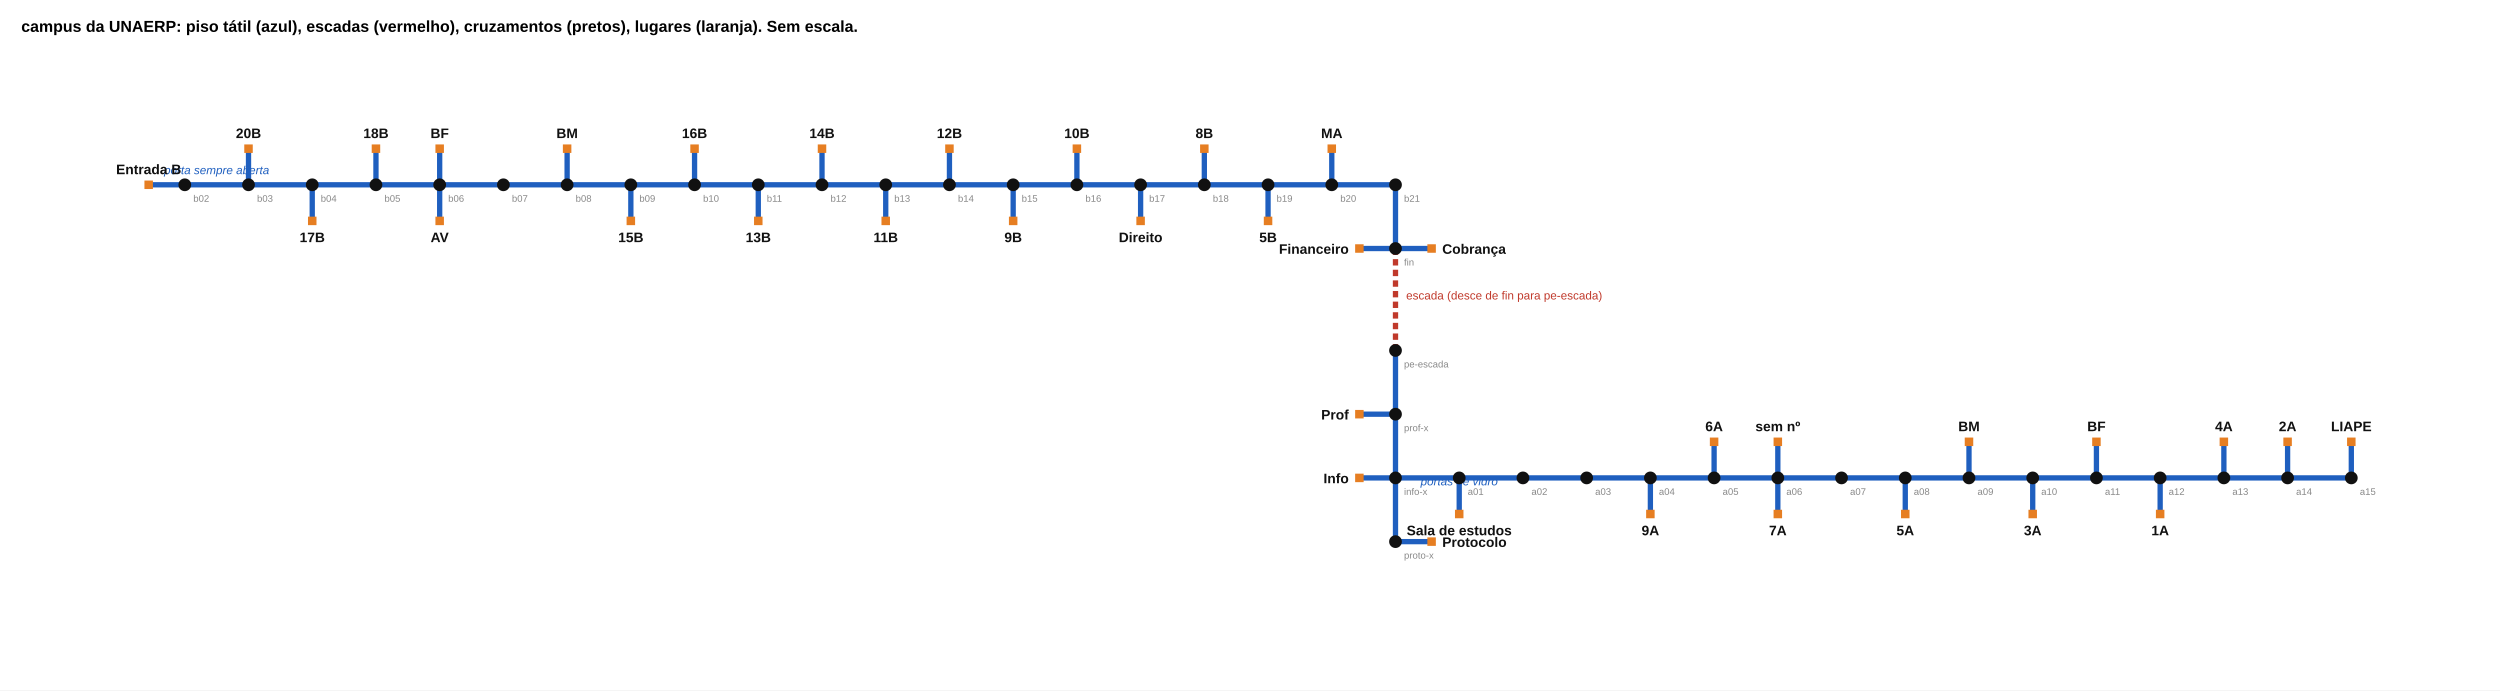
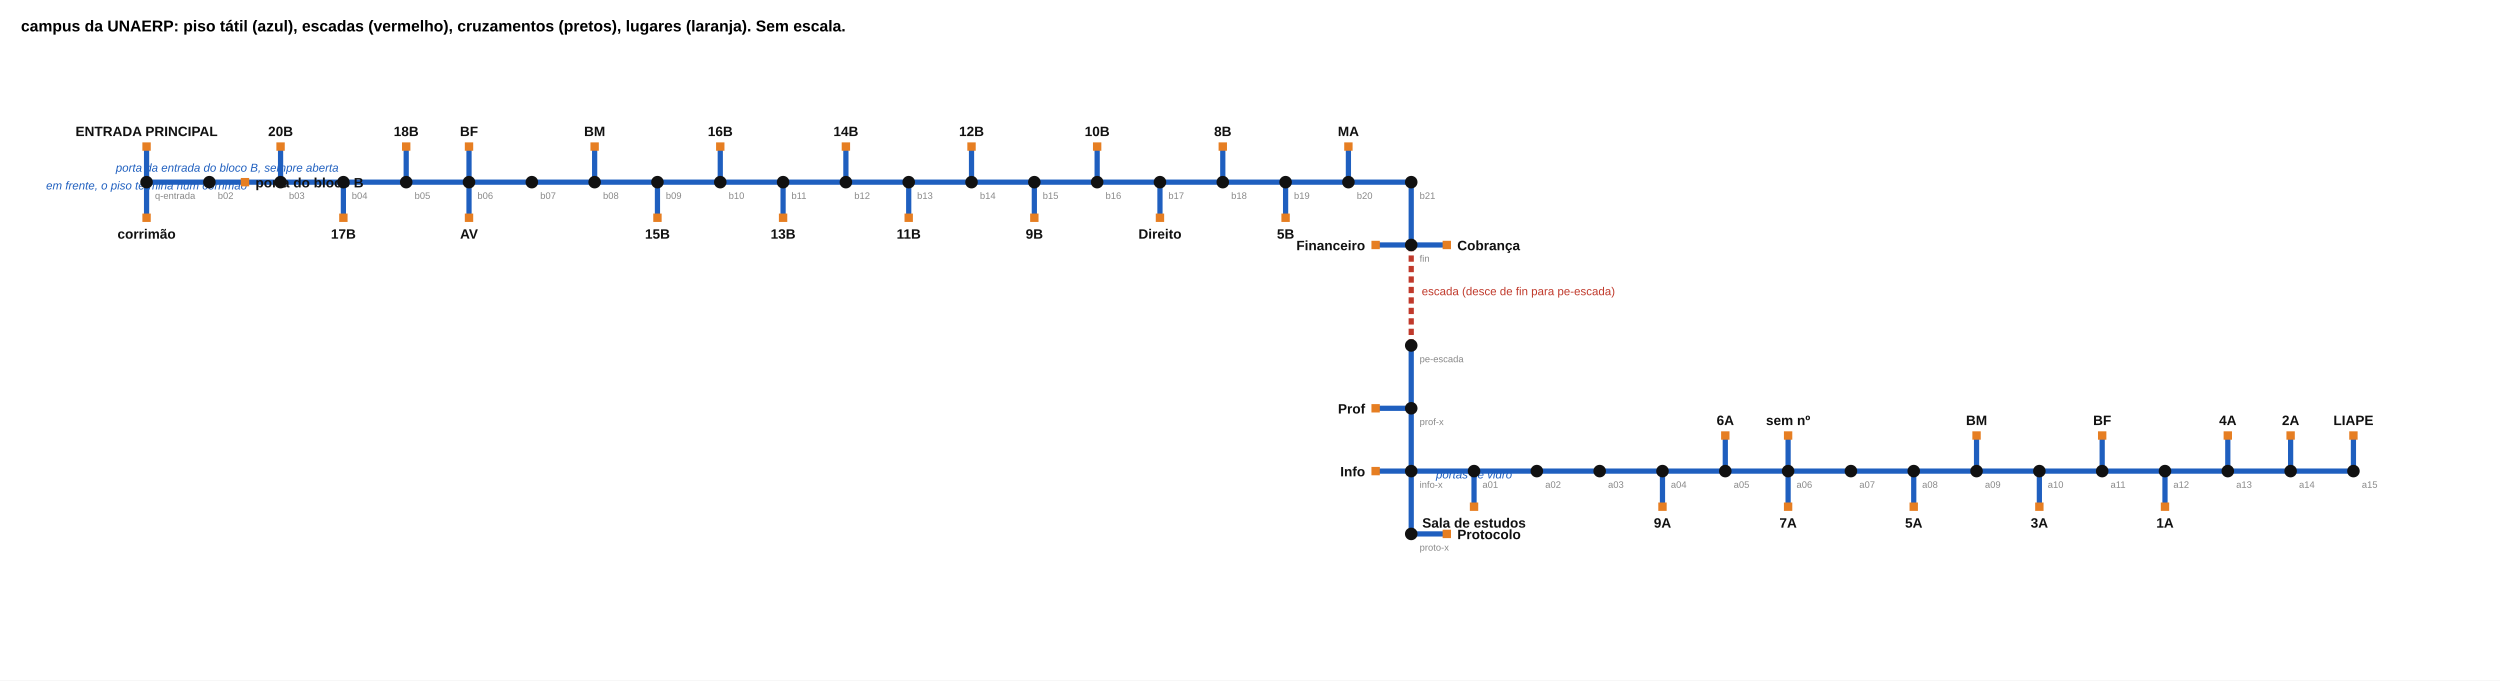
- <svg xmlns="http://www.w3.org/2000/svg" viewBox="-140 -174 2354 650" width="100%" preserveAspectRatio="xMidYMin meet">
+ <svg xmlns="http://www.w3.org/2000/svg" viewBox="-140 -140 2388 650" width="100%" preserveAspectRatio="xMidYMin meet">
  <style>text{font-family:Segoe UI,Arial,sans-serif}.place{font-size:13px;font-weight:600;fill:#111}.id{font-size:9px;fill:#888}
.esc{font-size:11px;fill:#c0392b}.ref{font-size:11px;fill:#1f5fbf;font-style:italic}.t{font-size:15px;font-weight:700}</style>
-   <rect x="-140" y="-174" width="2354" height="650" fill="#fff" />
-   <text x="-120" y="-144" class="t">campus da UNAERP: piso tátil (azul), escadas (vermelho), cruzamentos (pretos), lugares (laranja). Sem escala.</text>
-   <line x1="0" y1="0" x2="34" y2="-2.0818995585505003e-15" stroke="#1f5fbf" stroke-width="5" />
-   <line x1="34" y1="-2.0818995585505003e-15" x2="94" y2="-5.75583995599256e-15" stroke="#1f5fbf" stroke-width="5" />
-   <text x="64" y="-10" class="ref" text-anchor="middle">porta sempre aberta</text>
-   <line x1="94" y1="-5.75583995599256e-15" x2="154" y2="-9.429780353434619e-15" stroke="#1f5fbf" stroke-width="5" />
-   <line x1="154" y1="-9.429780353434619e-15" x2="214" y2="-1.310372075087668e-14" stroke="#1f5fbf" stroke-width="5" />
-   <line x1="214" y1="-1.310372075087668e-14" x2="274" y2="-1.677766114831874e-14" stroke="#1f5fbf" stroke-width="5" />
-   <line x1="274" y1="-1.677766114831874e-14" x2="334" y2="-2.04516015457608e-14" stroke="#1f5fbf" stroke-width="5" />
-   <line x1="334" y1="-2.04516015457608e-14" x2="394" y2="-2.4125541943202862e-14" stroke="#1f5fbf" stroke-width="5" />
-   <line x1="394" y1="-2.4125541943202862e-14" x2="454" y2="-2.7799482340644923e-14" stroke="#1f5fbf" stroke-width="5" />
-   <line x1="454" y1="-2.7799482340644923e-14" x2="514" y2="-3.1473422738086984e-14" stroke="#1f5fbf" stroke-width="5" />
-   <line x1="514" y1="-3.1473422738086984e-14" x2="574" y2="-3.5147363135529044e-14" stroke="#1f5fbf" stroke-width="5" />
-   <line x1="574" y1="-3.5147363135529044e-14" x2="634" y2="-3.8821303532971105e-14" stroke="#1f5fbf" stroke-width="5" />
-   <line x1="634" y1="-3.8821303532971105e-14" x2="694" y2="-4.2495243930413166e-14" stroke="#1f5fbf" stroke-width="5" />
-   <line x1="694" y1="-4.2495243930413166e-14" x2="754" y2="-4.6169184327855227e-14" stroke="#1f5fbf" stroke-width="5" />
-   <line x1="754" y1="-4.6169184327855227e-14" x2="814" y2="-4.984312472529729e-14" stroke="#1f5fbf" stroke-width="5" />
-   <line x1="814" y1="-4.984312472529729e-14" x2="874" y2="-5.351706512273935e-14" stroke="#1f5fbf" stroke-width="5" />
-   <line x1="874" y1="-5.351706512273935e-14" x2="934" y2="-5.71910055201814e-14" stroke="#1f5fbf" stroke-width="5" />
-   <line x1="934" y1="-5.71910055201814e-14" x2="994" y2="-6.086494591762346e-14" stroke="#1f5fbf" stroke-width="5" />
-   <line x1="994" y1="-6.086494591762346e-14" x2="1054" y2="-6.453888631506551e-14" stroke="#1f5fbf" stroke-width="5" />
-   <line x1="1054" y1="-6.453888631506551e-14" x2="1114" y2="-6.821282671250757e-14" stroke="#1f5fbf" stroke-width="5" />
-   <line x1="1114" y1="-6.821282671250757e-14" x2="1174" y2="-7.188676710994962e-14" stroke="#1f5fbf" stroke-width="5" />
-   <line x1="94" y1="-5.75583995599256e-15" x2="94" y2="-34" stroke="#1f5fbf" stroke-width="5" />
-   <line x1="154" y1="-9.429780353434619e-15" x2="154" y2="34" stroke="#1f5fbf" stroke-width="5" />
-   <line x1="214" y1="-1.310372075087668e-14" x2="214" y2="-34" stroke="#1f5fbf" stroke-width="5" />
-   <line x1="274" y1="-1.677766114831874e-14" x2="274" y2="-34" stroke="#1f5fbf" stroke-width="5" />
-   <line x1="274" y1="-1.677766114831874e-14" x2="274" y2="34" stroke="#1f5fbf" stroke-width="5" />
-   <line x1="394" y1="-2.4125541943202862e-14" x2="394" y2="-34" stroke="#1f5fbf" stroke-width="5" />
-   <line x1="454" y1="-2.7799482340644923e-14" x2="454" y2="34" stroke="#1f5fbf" stroke-width="5" />
-   <line x1="514" y1="-3.1473422738086984e-14" x2="514" y2="-34" stroke="#1f5fbf" stroke-width="5" />
-   <line x1="574" y1="-3.5147363135529044e-14" x2="574" y2="34" stroke="#1f5fbf" stroke-width="5" />
-   <line x1="634" y1="-3.8821303532971105e-14" x2="634" y2="-34" stroke="#1f5fbf" stroke-width="5" />
-   <line x1="694" y1="-4.2495243930413166e-14" x2="694" y2="34" stroke="#1f5fbf" stroke-width="5" />
-   <line x1="754" y1="-4.6169184327855227e-14" x2="754" y2="-34" stroke="#1f5fbf" stroke-width="5" />
-   <line x1="814" y1="-4.984312472529729e-14" x2="814" y2="34" stroke="#1f5fbf" stroke-width="5" />
-   <line x1="874" y1="-5.351706512273935e-14" x2="874" y2="-34" stroke="#1f5fbf" stroke-width="5" />
-   <line x1="934" y1="-5.71910055201814e-14" x2="934" y2="34" stroke="#1f5fbf" stroke-width="5" />
-   <line x1="994" y1="-6.086494591762346e-14" x2="994" y2="-34" stroke="#1f5fbf" stroke-width="5" />
-   <line x1="1054" y1="-6.453888631506551e-14" x2="1054" y2="34" stroke="#1f5fbf" stroke-width="5" />
-   <line x1="1114" y1="-6.821282671250757e-14" x2="1114" y2="-34" stroke="#1f5fbf" stroke-width="5" />
-   <line x1="1174" y1="-7.188676710994962e-14" x2="1174" y2="60" stroke="#1f5fbf" stroke-width="5" />
-   <line x1="1174" y1="60" x2="1140" y2="60" stroke="#1f5fbf" stroke-width="5" />
-   <line x1="1174" y1="60" x2="1208" y2="60" stroke="#1f5fbf" stroke-width="5" />
-   <line x1="1174" y1="60" x2="1174" y2="156" stroke="#c0392b" stroke-width="5" stroke-dasharray="6 4" />
-   <text x="1184" y="108" class="esc">escada (desce de fin para pe-escada)</text>
-   <line x1="1174" y1="156" x2="1174" y2="216" stroke="#1f5fbf" stroke-width="5" />
-   <line x1="1174" y1="216" x2="1140" y2="216" stroke="#1f5fbf" stroke-width="5" />
-   <line x1="1174" y1="216" x2="1174" y2="276" stroke="#1f5fbf" stroke-width="5" />
-   <line x1="1174" y1="276" x2="1140" y2="276" stroke="#1f5fbf" stroke-width="5" />
-   <line x1="1174" y1="276" x2="1174" y2="336" stroke="#1f5fbf" stroke-width="5" />
-   <line x1="1174" y1="336" x2="1208" y2="336" stroke="#1f5fbf" stroke-width="5" />
-   <line x1="1174" y1="276" x2="1234" y2="276" stroke="#1f5fbf" stroke-width="5" />
-   <line x1="1234" y1="276" x2="1294" y2="276" stroke="#1f5fbf" stroke-width="5" />
-   <line x1="1294" y1="276" x2="1354" y2="276" stroke="#1f5fbf" stroke-width="5" />
-   <line x1="1354" y1="276" x2="1414" y2="276" stroke="#1f5fbf" stroke-width="5" />
-   <line x1="1414" y1="276" x2="1474" y2="276" stroke="#1f5fbf" stroke-width="5" />
-   <line x1="1474" y1="276" x2="1534" y2="276" stroke="#1f5fbf" stroke-width="5" />
-   <line x1="1534" y1="276" x2="1594" y2="276" stroke="#1f5fbf" stroke-width="5" />
-   <line x1="1594" y1="276" x2="1654" y2="276" stroke="#1f5fbf" stroke-width="5" />
-   <line x1="1654" y1="276" x2="1714" y2="276" stroke="#1f5fbf" stroke-width="5" />
-   <line x1="1714" y1="276" x2="1774" y2="276" stroke="#1f5fbf" stroke-width="5" />
-   <line x1="1774" y1="276" x2="1834" y2="276" stroke="#1f5fbf" stroke-width="5" />
-   <line x1="1834" y1="276" x2="1894" y2="276" stroke="#1f5fbf" stroke-width="5" />
-   <line x1="1894" y1="276" x2="1954" y2="276" stroke="#1f5fbf" stroke-width="5" />
-   <line x1="1954" y1="276" x2="2014" y2="276" stroke="#1f5fbf" stroke-width="5" />
-   <line x1="2014" y1="276" x2="2074" y2="276" stroke="#1f5fbf" stroke-width="5" />
-   <line x1="1234" y1="276" x2="1234" y2="310" stroke="#1f5fbf" stroke-width="5" />
-   <text x="1234" y="283" class="ref" text-anchor="middle">portas de vidro</text>
-   <line x1="1414" y1="276" x2="1414" y2="310" stroke="#1f5fbf" stroke-width="5" />
-   <line x1="1474" y1="276" x2="1474" y2="242" stroke="#1f5fbf" stroke-width="5" />
-   <line x1="1534" y1="276" x2="1534" y2="242" stroke="#1f5fbf" stroke-width="5" />
-   <line x1="1534" y1="276" x2="1534" y2="310" stroke="#1f5fbf" stroke-width="5" />
-   <line x1="1654" y1="276" x2="1654" y2="310" stroke="#1f5fbf" stroke-width="5" />
-   <line x1="1714" y1="276" x2="1714" y2="242" stroke="#1f5fbf" stroke-width="5" />
-   <line x1="1774" y1="276" x2="1774" y2="310" stroke="#1f5fbf" stroke-width="5" />
-   <line x1="1834" y1="276" x2="1834" y2="242" stroke="#1f5fbf" stroke-width="5" />
-   <line x1="1894" y1="276" x2="1894" y2="310" stroke="#1f5fbf" stroke-width="5" />
-   <line x1="1954" y1="276" x2="1954" y2="242" stroke="#1f5fbf" stroke-width="5" />
-   <line x1="2014" y1="276" x2="2014" y2="242" stroke="#1f5fbf" stroke-width="5" />
-   <line x1="2074" y1="276" x2="2074" y2="242" stroke="#1f5fbf" stroke-width="5" />
+   <rect x="-140" y="-140" width="2388" height="650" fill="#fff" />
+   <text x="-120" y="-110" class="t">campus da UNAERP: piso tátil (azul), escadas (vermelho), cruzamentos (pretos), lugares (laranja). Sem escala.</text>
+   <line x1="0" y1="0" x2="4.1637991171010006e-15" y2="34" stroke="#1f5fbf" stroke-width="5" />
+   <line x1="4.1637991171010006e-15" y1="34" x2="8.327598234202001e-15" y2="68" stroke="#1f5fbf" stroke-width="5" />
+   <text x="6.2456986756515004e-15" y="41" class="ref" text-anchor="middle">em frente, o piso termina num corrimão</text>
+   <line x1="4.1637991171010006e-15" y1="34" x2="60" y2="34" stroke="#1f5fbf" stroke-width="5" />
+   <line x1="60" y1="34" x2="94" y2="34" stroke="#1f5fbf" stroke-width="5" />
+   <text x="77" y="24" class="ref" text-anchor="middle">porta da entrada do bloco B, sempre aberta</text>
+   <line x1="94" y1="34" x2="128" y2="34" stroke="#1f5fbf" stroke-width="5" />
+   <line x1="128" y1="34" x2="188" y2="34" stroke="#1f5fbf" stroke-width="5" />
+   <line x1="188" y1="34" x2="248" y2="34" stroke="#1f5fbf" stroke-width="5" />
+   <line x1="248" y1="34" x2="308" y2="34" stroke="#1f5fbf" stroke-width="5" />
+   <line x1="308" y1="34" x2="368" y2="34" stroke="#1f5fbf" stroke-width="5" />
+   <line x1="368" y1="34" x2="428" y2="34" stroke="#1f5fbf" stroke-width="5" />
+   <line x1="428" y1="34" x2="488" y2="34" stroke="#1f5fbf" stroke-width="5" />
+   <line x1="488" y1="34" x2="548" y2="34" stroke="#1f5fbf" stroke-width="5" />
+   <line x1="548" y1="34" x2="608" y2="34" stroke="#1f5fbf" stroke-width="5" />
+   <line x1="608" y1="34" x2="668" y2="34" stroke="#1f5fbf" stroke-width="5" />
+   <line x1="668" y1="34" x2="728" y2="34" stroke="#1f5fbf" stroke-width="5" />
+   <line x1="728" y1="34" x2="788" y2="34" stroke="#1f5fbf" stroke-width="5" />
+   <line x1="788" y1="34" x2="848" y2="34" stroke="#1f5fbf" stroke-width="5" />
+   <line x1="848" y1="34" x2="908" y2="34" stroke="#1f5fbf" stroke-width="5" />
+   <line x1="908" y1="34" x2="968" y2="34" stroke="#1f5fbf" stroke-width="5" />
+   <line x1="968" y1="34" x2="1028" y2="34" stroke="#1f5fbf" stroke-width="5" />
+   <line x1="1028" y1="34" x2="1088" y2="34" stroke="#1f5fbf" stroke-width="5" />
+   <line x1="1088" y1="34" x2="1148" y2="34" stroke="#1f5fbf" stroke-width="5" />
+   <line x1="1148" y1="34" x2="1208" y2="34" stroke="#1f5fbf" stroke-width="5" />
+   <line x1="128" y1="34" x2="128" y2="-7.105427357601002e-15" stroke="#1f5fbf" stroke-width="5" />
+   <line x1="188" y1="34" x2="188" y2="68" stroke="#1f5fbf" stroke-width="5" />
+   <line x1="248" y1="34" x2="248" y2="-2.1316282072803006e-14" stroke="#1f5fbf" stroke-width="5" />
+   <line x1="308" y1="34" x2="308" y2="-2.842170943040401e-14" stroke="#1f5fbf" stroke-width="5" />
+   <line x1="308" y1="34" x2="308" y2="68" stroke="#1f5fbf" stroke-width="5" />
+   <line x1="428" y1="34" x2="428" y2="-4.263256414560601e-14" stroke="#1f5fbf" stroke-width="5" />
+   <line x1="488" y1="34" x2="488" y2="68" stroke="#1f5fbf" stroke-width="5" />
+   <line x1="548" y1="34" x2="548" y2="-5.684341886080802e-14" stroke="#1f5fbf" stroke-width="5" />
+   <line x1="608" y1="34" x2="608" y2="68" stroke="#1f5fbf" stroke-width="5" />
+   <line x1="668" y1="34" x2="668" y2="-7.105427357601002e-14" stroke="#1f5fbf" stroke-width="5" />
+   <line x1="728" y1="34" x2="728" y2="68" stroke="#1f5fbf" stroke-width="5" />
+   <line x1="788" y1="34" x2="788" y2="-8.526512829121202e-14" stroke="#1f5fbf" stroke-width="5" />
+   <line x1="848" y1="34" x2="848" y2="68" stroke="#1f5fbf" stroke-width="5" />
+   <line x1="908" y1="34" x2="908" y2="-9.947598300641403e-14" stroke="#1f5fbf" stroke-width="5" />
+   <line x1="968" y1="34" x2="968" y2="68" stroke="#1f5fbf" stroke-width="5" />
+   <line x1="1028" y1="34" x2="1028" y2="-1.1368683772161603e-13" stroke="#1f5fbf" stroke-width="5" />
+   <line x1="1088" y1="34" x2="1088" y2="68" stroke="#1f5fbf" stroke-width="5" />
+   <line x1="1148" y1="34" x2="1148" y2="-1.2789769243681803e-13" stroke="#1f5fbf" stroke-width="5" />
+   <line x1="1208" y1="34" x2="1208" y2="94" stroke="#1f5fbf" stroke-width="5" />
+   <line x1="1208" y1="94" x2="1174" y2="94" stroke="#1f5fbf" stroke-width="5" />
+   <line x1="1208" y1="94" x2="1242" y2="94" stroke="#1f5fbf" stroke-width="5" />
+   <line x1="1208" y1="94" x2="1208" y2="190" stroke="#c0392b" stroke-width="5" stroke-dasharray="6 4" />
+   <text x="1218" y="142" class="esc">escada (desce de fin para pe-escada)</text>
+   <line x1="1208" y1="190" x2="1208" y2="250" stroke="#1f5fbf" stroke-width="5" />
+   <line x1="1208" y1="250" x2="1174" y2="250" stroke="#1f5fbf" stroke-width="5" />
+   <line x1="1208" y1="250" x2="1208" y2="310" stroke="#1f5fbf" stroke-width="5" />
+   <line x1="1208" y1="310" x2="1174" y2="310" stroke="#1f5fbf" stroke-width="5" />
+   <line x1="1208" y1="310" x2="1208" y2="370" stroke="#1f5fbf" stroke-width="5" />
+   <line x1="1208" y1="370" x2="1242" y2="370" stroke="#1f5fbf" stroke-width="5" />
+   <line x1="1208" y1="310" x2="1268" y2="310" stroke="#1f5fbf" stroke-width="5" />
+   <line x1="1268" y1="310" x2="1328" y2="310" stroke="#1f5fbf" stroke-width="5" />
+   <line x1="1328" y1="310" x2="1388" y2="310" stroke="#1f5fbf" stroke-width="5" />
+   <line x1="1388" y1="310" x2="1448" y2="310" stroke="#1f5fbf" stroke-width="5" />
+   <line x1="1448" y1="310" x2="1508" y2="310" stroke="#1f5fbf" stroke-width="5" />
+   <line x1="1508" y1="310" x2="1568" y2="310" stroke="#1f5fbf" stroke-width="5" />
+   <line x1="1568" y1="310" x2="1628" y2="310" stroke="#1f5fbf" stroke-width="5" />
+   <line x1="1628" y1="310" x2="1688" y2="310" stroke="#1f5fbf" stroke-width="5" />
+   <line x1="1688" y1="310" x2="1748" y2="310" stroke="#1f5fbf" stroke-width="5" />
+   <line x1="1748" y1="310" x2="1808" y2="310" stroke="#1f5fbf" stroke-width="5" />
+   <line x1="1808" y1="310" x2="1868" y2="310" stroke="#1f5fbf" stroke-width="5" />
+   <line x1="1868" y1="310" x2="1928" y2="310" stroke="#1f5fbf" stroke-width="5" />
+   <line x1="1928" y1="310" x2="1988" y2="310" stroke="#1f5fbf" stroke-width="5" />
+   <line x1="1988" y1="310" x2="2048" y2="310" stroke="#1f5fbf" stroke-width="5" />
+   <line x1="2048" y1="310" x2="2108" y2="310" stroke="#1f5fbf" stroke-width="5" />
+   <line x1="1268" y1="310" x2="1268" y2="344" stroke="#1f5fbf" stroke-width="5" />
+   <text x="1268" y="317" class="ref" text-anchor="middle">portas de vidro</text>
+   <line x1="1448" y1="310" x2="1448" y2="344" stroke="#1f5fbf" stroke-width="5" />
+   <line x1="1508" y1="310" x2="1508" y2="276" stroke="#1f5fbf" stroke-width="5" />
+   <line x1="1568" y1="310" x2="1568" y2="276" stroke="#1f5fbf" stroke-width="5" />
+   <line x1="1568" y1="310" x2="1568" y2="344" stroke="#1f5fbf" stroke-width="5" />
+   <line x1="1688" y1="310" x2="1688" y2="344" stroke="#1f5fbf" stroke-width="5" />
+   <line x1="1748" y1="310" x2="1748" y2="276" stroke="#1f5fbf" stroke-width="5" />
+   <line x1="1808" y1="310" x2="1808" y2="344" stroke="#1f5fbf" stroke-width="5" />
+   <line x1="1868" y1="310" x2="1868" y2="276" stroke="#1f5fbf" stroke-width="5" />
+   <line x1="1928" y1="310" x2="1928" y2="344" stroke="#1f5fbf" stroke-width="5" />
+   <line x1="1988" y1="310" x2="1988" y2="276" stroke="#1f5fbf" stroke-width="5" />
+   <line x1="2048" y1="310" x2="2048" y2="276" stroke="#1f5fbf" stroke-width="5" />
+   <line x1="2108" y1="310" x2="2108" y2="276" stroke="#1f5fbf" stroke-width="5" />
  <g>
    <rect x="-4" y="-4" width="8" height="8" fill="#e67e22" />
-     <text x="0" y="-10" class="place" text-anchor="middle">Entrada B</text>
-   </g>
-   <circle cx="34" cy="-2.0818995585505003e-15" r="6" fill="#111" />
-   <text x="42" y="16" class="id">b02</text>
-   <circle cx="94" cy="-5.75583995599256e-15" r="6" fill="#111" />
-   <text x="102" y="16" class="id">b03</text>
-   <circle cx="154" cy="-9.429780353434619e-15" r="6" fill="#111" />
-   <text x="162" y="16" class="id">b04</text>
-   <g>
-     <rect x="90" y="-38" width="8" height="8" fill="#e67e22" />
-     <text x="94" y="-44" class="place" text-anchor="middle">20B</text>
-   </g>
-   <circle cx="214" cy="-1.310372075087668e-14" r="6" fill="#111" />
-   <text x="222" y="16" class="id">b05</text>
-   <g>
-     <rect x="150" y="30" width="8" height="8" fill="#e67e22" />
-     <text x="154" y="54" class="place" text-anchor="middle">17B</text>
-   </g>
-   <circle cx="274" cy="-1.677766114831874e-14" r="6" fill="#111" />
-   <text x="282" y="16" class="id">b06</text>
-   <g>
-     <rect x="210" y="-38" width="8" height="8" fill="#e67e22" />
-     <text x="214" y="-44" class="place" text-anchor="middle">18B</text>
-   </g>
-   <circle cx="334" cy="-2.04516015457608e-14" r="6" fill="#111" />
-   <text x="342" y="16" class="id">b07</text>
-   <g>
-     <rect x="270" y="-38" width="8" height="8" fill="#e67e22" />
-     <text x="274" y="-44" class="place" text-anchor="middle">BF</text>
-   </g>
-   <g>
-     <rect x="270" y="30" width="8" height="8" fill="#e67e22" />
-     <text x="274" y="54" class="place" text-anchor="middle">AV</text>
-   </g>
-   <circle cx="394" cy="-2.4125541943202862e-14" r="6" fill="#111" />
-   <text x="402" y="16" class="id">b08</text>
-   <circle cx="454" cy="-2.7799482340644923e-14" r="6" fill="#111" />
-   <text x="462" y="16" class="id">b09</text>
-   <g>
-     <rect x="390" y="-38" width="8" height="8" fill="#e67e22" />
-     <text x="394" y="-44" class="place" text-anchor="middle">BM</text>
-   </g>
-   <circle cx="514" cy="-3.1473422738086984e-14" r="6" fill="#111" />
-   <text x="522" y="16" class="id">b10</text>
-   <g>
-     <rect x="450" y="30" width="8" height="8" fill="#e67e22" />
-     <text x="454" y="54" class="place" text-anchor="middle">15B</text>
-   </g>
-   <circle cx="574" cy="-3.5147363135529044e-14" r="6" fill="#111" />
-   <text x="582" y="16" class="id">b11</text>
-   <g>
-     <rect x="510" y="-38" width="8" height="8" fill="#e67e22" />
-     <text x="514" y="-44" class="place" text-anchor="middle">16B</text>
-   </g>
-   <circle cx="634" cy="-3.8821303532971105e-14" r="6" fill="#111" />
-   <text x="642" y="16" class="id">b12</text>
-   <g>
-     <rect x="570" y="30" width="8" height="8" fill="#e67e22" />
-     <text x="574" y="54" class="place" text-anchor="middle">13B</text>
-   </g>
-   <circle cx="694" cy="-4.2495243930413166e-14" r="6" fill="#111" />
-   <text x="702" y="16" class="id">b13</text>
-   <g>
-     <rect x="630" y="-38" width="8" height="8" fill="#e67e22" />
-     <text x="634" y="-44" class="place" text-anchor="middle">14B</text>
-   </g>
-   <circle cx="754" cy="-4.6169184327855227e-14" r="6" fill="#111" />
-   <text x="762" y="16" class="id">b14</text>
-   <g>
-     <rect x="690" y="30" width="8" height="8" fill="#e67e22" />
-     <text x="694" y="54" class="place" text-anchor="middle">11B</text>
-   </g>
-   <circle cx="814" cy="-4.984312472529729e-14" r="6" fill="#111" />
-   <text x="822" y="16" class="id">b15</text>
-   <g>
-     <rect x="750" y="-38" width="8" height="8" fill="#e67e22" />
-     <text x="754" y="-44" class="place" text-anchor="middle">12B</text>
-   </g>
-   <circle cx="874" cy="-5.351706512273935e-14" r="6" fill="#111" />
-   <text x="882" y="16" class="id">b16</text>
-   <g>
-     <rect x="810" y="30" width="8" height="8" fill="#e67e22" />
-     <text x="814" y="54" class="place" text-anchor="middle">9B</text>
-   </g>
-   <circle cx="934" cy="-5.71910055201814e-14" r="6" fill="#111" />
-   <text x="942" y="16" class="id">b17</text>
-   <g>
-     <rect x="870" y="-38" width="8" height="8" fill="#e67e22" />
-     <text x="874" y="-44" class="place" text-anchor="middle">10B</text>
-   </g>
-   <circle cx="994" cy="-6.086494591762346e-14" r="6" fill="#111" />
-   <text x="1002" y="16" class="id">b18</text>
-   <g>
-     <rect x="930" y="30" width="8" height="8" fill="#e67e22" />
-     <text x="934" y="54" class="place" text-anchor="middle">Direito</text>
-   </g>
-   <circle cx="1054" cy="-6.453888631506551e-14" r="6" fill="#111" />
-   <text x="1062" y="16" class="id">b19</text>
-   <g>
-     <rect x="990" y="-38" width="8" height="8" fill="#e67e22" />
-     <text x="994" y="-44" class="place" text-anchor="middle">8B</text>
-   </g>
-   <circle cx="1114" cy="-6.821282671250757e-14" r="6" fill="#111" />
-   <text x="1122" y="16" class="id">b20</text>
-   <g>
-     <rect x="1050" y="30" width="8" height="8" fill="#e67e22" />
-     <text x="1054" y="54" class="place" text-anchor="middle">5B</text>
-   </g>
-   <circle cx="1174" cy="-7.188676710994962e-14" r="6" fill="#111" />
-   <text x="1182" y="16" class="id">b21</text>
-   <g>
-     <rect x="1110" y="-38" width="8" height="8" fill="#e67e22" />
-     <text x="1114" y="-44" class="place" text-anchor="middle">MA</text>
-   </g>
-   <circle cx="1174" cy="60" r="6" fill="#111" />
-   <text x="1182" y="76" class="id">fin</text>
-   <g>
-     <rect x="1136" y="56" width="8" height="8" fill="#e67e22" />
-     <text x="1130" y="65" class="place" text-anchor="end">Financeiro</text>
-   </g>
-   <g>
-     <rect x="1204" y="56" width="8" height="8" fill="#e67e22" />
-     <text x="1218" y="65" class="place" text-anchor="start">Cobrança</text>
-   </g>
-   <circle cx="1174" cy="156" r="6" fill="#111" />
-   <text x="1182" y="172" class="id">pe-escada</text>
-   <circle cx="1174" cy="216" r="6" fill="#111" />
-   <text x="1182" y="232" class="id">prof-x</text>
-   <g>
-     <rect x="1136" y="212" width="8" height="8" fill="#e67e22" />
-     <text x="1130" y="221" class="place" text-anchor="end">Prof</text>
-   </g>
-   <circle cx="1174" cy="276" r="6" fill="#111" />
-   <text x="1182" y="292" class="id">info-x</text>
-   <g>
-     <rect x="1136" y="272" width="8" height="8" fill="#e67e22" />
-     <text x="1130" y="281" class="place" text-anchor="end">Info</text>
-   </g>
-   <circle cx="1174" cy="336" r="6" fill="#111" />
-   <text x="1182" y="352" class="id">proto-x</text>
-   <circle cx="1234" cy="276" r="6" fill="#111" />
-   <text x="1242" y="292" class="id">a01</text>
-   <g>
-     <rect x="1204" y="332" width="8" height="8" fill="#e67e22" />
-     <text x="1218" y="341" class="place" text-anchor="start">Protocolo</text>
-   </g>
-   <circle cx="1294" cy="276" r="6" fill="#111" />
-   <text x="1302" y="292" class="id">a02</text>
-   <g>
-     <rect x="1230" y="306" width="8" height="8" fill="#e67e22" />
-     <text x="1234" y="330" class="place" text-anchor="middle">Sala de estudos</text>
-   </g>
-   <circle cx="1354" cy="276" r="6" fill="#111" />
-   <text x="1362" y="292" class="id">a03</text>
-   <circle cx="1414" cy="276" r="6" fill="#111" />
-   <text x="1422" y="292" class="id">a04</text>
-   <circle cx="1474" cy="276" r="6" fill="#111" />
-   <text x="1482" y="292" class="id">a05</text>
-   <g>
-     <rect x="1410" y="306" width="8" height="8" fill="#e67e22" />
-     <text x="1414" y="330" class="place" text-anchor="middle">9A</text>
-   </g>
-   <circle cx="1534" cy="276" r="6" fill="#111" />
-   <text x="1542" y="292" class="id">a06</text>
-   <g>
-     <rect x="1470" y="238" width="8" height="8" fill="#e67e22" />
-     <text x="1474" y="232" class="place" text-anchor="middle">6A</text>
-   </g>
-   <circle cx="1594" cy="276" r="6" fill="#111" />
-   <text x="1602" y="292" class="id">a07</text>
-   <g>
-     <rect x="1530" y="238" width="8" height="8" fill="#e67e22" />
-     <text x="1534" y="232" class="place" text-anchor="middle">sem nº</text>
-   </g>
-   <g>
-     <rect x="1530" y="306" width="8" height="8" fill="#e67e22" />
-     <text x="1534" y="330" class="place" text-anchor="middle">7A</text>
-   </g>
-   <circle cx="1654" cy="276" r="6" fill="#111" />
-   <text x="1662" y="292" class="id">a08</text>
-   <circle cx="1714" cy="276" r="6" fill="#111" />
-   <text x="1722" y="292" class="id">a09</text>
-   <g>
-     <rect x="1650" y="306" width="8" height="8" fill="#e67e22" />
-     <text x="1654" y="330" class="place" text-anchor="middle">5A</text>
-   </g>
-   <circle cx="1774" cy="276" r="6" fill="#111" />
-   <text x="1782" y="292" class="id">a10</text>
-   <g>
-     <rect x="1710" y="238" width="8" height="8" fill="#e67e22" />
-     <text x="1714" y="232" class="place" text-anchor="middle">BM</text>
-   </g>
-   <circle cx="1834" cy="276" r="6" fill="#111" />
-   <text x="1842" y="292" class="id">a11</text>
-   <g>
-     <rect x="1770" y="306" width="8" height="8" fill="#e67e22" />
-     <text x="1774" y="330" class="place" text-anchor="middle">3A</text>
-   </g>
-   <circle cx="1894" cy="276" r="6" fill="#111" />
-   <text x="1902" y="292" class="id">a12</text>
-   <g>
-     <rect x="1830" y="238" width="8" height="8" fill="#e67e22" />
-     <text x="1834" y="232" class="place" text-anchor="middle">BF</text>
-   </g>
-   <circle cx="1954" cy="276" r="6" fill="#111" />
-   <text x="1962" y="292" class="id">a13</text>
-   <g>
-     <rect x="1890" y="306" width="8" height="8" fill="#e67e22" />
-     <text x="1894" y="330" class="place" text-anchor="middle">1A</text>
-   </g>
-   <circle cx="2014" cy="276" r="6" fill="#111" />
-   <text x="2022" y="292" class="id">a14</text>
-   <g>
-     <rect x="1950" y="238" width="8" height="8" fill="#e67e22" />
-     <text x="1954" y="232" class="place" text-anchor="middle">4A</text>
-   </g>
-   <circle cx="2074" cy="276" r="6" fill="#111" />
-   <text x="2082" y="292" class="id">a15</text>
-   <g>
-     <rect x="2010" y="238" width="8" height="8" fill="#e67e22" />
-     <text x="2014" y="232" class="place" text-anchor="middle">2A</text>
-   </g>
-   <g>
-     <rect x="2070" y="238" width="8" height="8" fill="#e67e22" />
-     <text x="2074" y="232" class="place" text-anchor="middle">LIAPE</text>
+     <text x="0" y="-10" class="place" text-anchor="middle">ENTRADA PRINCIPAL</text>
+   </g>
+   <circle cx="4.1637991171010006e-15" cy="34" r="6" fill="#111" />
+   <text x="8" y="50" class="id">q-entrada</text>
+   <g>
+     <rect x="-4" y="64" width="8" height="8" fill="#e67e22" />
+     <text x="8.327598234202001e-15" y="88" class="place" text-anchor="middle">corrimão</text>
+   </g>
+   <circle cx="60" cy="34" r="6" fill="#111" />
+   <text x="68" y="50" class="id">b02</text>
+   <g>
+     <rect x="90" y="30" width="8" height="8" fill="#e67e22" />
+     <text x="104" y="39" class="place" text-anchor="start">porta do bloco B</text>
+   </g>
+   <circle cx="128" cy="34" r="6" fill="#111" />
+   <text x="136" y="50" class="id">b03</text>
+   <circle cx="188" cy="34" r="6" fill="#111" />
+   <text x="196" y="50" class="id">b04</text>
+   <g>
+     <rect x="124" y="-4" width="8" height="8" fill="#e67e22" />
+     <text x="128" y="-10" class="place" text-anchor="middle">20B</text>
+   </g>
+   <circle cx="248" cy="34" r="6" fill="#111" />
+   <text x="256" y="50" class="id">b05</text>
+   <g>
+     <rect x="184" y="64" width="8" height="8" fill="#e67e22" />
+     <text x="188" y="88" class="place" text-anchor="middle">17B</text>
+   </g>
+   <circle cx="308" cy="34" r="6" fill="#111" />
+   <text x="316" y="50" class="id">b06</text>
+   <g>
+     <rect x="244" y="-4" width="8" height="8" fill="#e67e22" />
+     <text x="248" y="-10" class="place" text-anchor="middle">18B</text>
+   </g>
+   <circle cx="368" cy="34" r="6" fill="#111" />
+   <text x="376" y="50" class="id">b07</text>
+   <g>
+     <rect x="304" y="-4" width="8" height="8" fill="#e67e22" />
+     <text x="308" y="-10" class="place" text-anchor="middle">BF</text>
+   </g>
+   <g>
+     <rect x="304" y="64" width="8" height="8" fill="#e67e22" />
+     <text x="308" y="88" class="place" text-anchor="middle">AV</text>
+   </g>
+   <circle cx="428" cy="34" r="6" fill="#111" />
+   <text x="436" y="50" class="id">b08</text>
+   <circle cx="488" cy="34" r="6" fill="#111" />
+   <text x="496" y="50" class="id">b09</text>
+   <g>
+     <rect x="424" y="-4" width="8" height="8" fill="#e67e22" />
+     <text x="428" y="-10" class="place" text-anchor="middle">BM</text>
+   </g>
+   <circle cx="548" cy="34" r="6" fill="#111" />
+   <text x="556" y="50" class="id">b10</text>
+   <g>
+     <rect x="484" y="64" width="8" height="8" fill="#e67e22" />
+     <text x="488" y="88" class="place" text-anchor="middle">15B</text>
+   </g>
+   <circle cx="608" cy="34" r="6" fill="#111" />
+   <text x="616" y="50" class="id">b11</text>
+   <g>
+     <rect x="544" y="-4" width="8" height="8" fill="#e67e22" />
+     <text x="548" y="-10" class="place" text-anchor="middle">16B</text>
+   </g>
+   <circle cx="668" cy="34" r="6" fill="#111" />
+   <text x="676" y="50" class="id">b12</text>
+   <g>
+     <rect x="604" y="64" width="8" height="8" fill="#e67e22" />
+     <text x="608" y="88" class="place" text-anchor="middle">13B</text>
+   </g>
+   <circle cx="728" cy="34" r="6" fill="#111" />
+   <text x="736" y="50" class="id">b13</text>
+   <g>
+     <rect x="664" y="-4" width="8" height="8" fill="#e67e22" />
+     <text x="668" y="-10" class="place" text-anchor="middle">14B</text>
+   </g>
+   <circle cx="788" cy="34" r="6" fill="#111" />
+   <text x="796" y="50" class="id">b14</text>
+   <g>
+     <rect x="724" y="64" width="8" height="8" fill="#e67e22" />
+     <text x="728" y="88" class="place" text-anchor="middle">11B</text>
+   </g>
+   <circle cx="848" cy="34" r="6" fill="#111" />
+   <text x="856" y="50" class="id">b15</text>
+   <g>
+     <rect x="784" y="-4" width="8" height="8" fill="#e67e22" />
+     <text x="788" y="-10" class="place" text-anchor="middle">12B</text>
+   </g>
+   <circle cx="908" cy="34" r="6" fill="#111" />
+   <text x="916" y="50" class="id">b16</text>
+   <g>
+     <rect x="844" y="64" width="8" height="8" fill="#e67e22" />
+     <text x="848" y="88" class="place" text-anchor="middle">9B</text>
+   </g>
+   <circle cx="968" cy="34" r="6" fill="#111" />
+   <text x="976" y="50" class="id">b17</text>
+   <g>
+     <rect x="904" y="-4" width="8" height="8" fill="#e67e22" />
+     <text x="908" y="-10" class="place" text-anchor="middle">10B</text>
+   </g>
+   <circle cx="1028" cy="34" r="6" fill="#111" />
+   <text x="1036" y="50" class="id">b18</text>
+   <g>
+     <rect x="964" y="64" width="8" height="8" fill="#e67e22" />
+     <text x="968" y="88" class="place" text-anchor="middle">Direito</text>
+   </g>
+   <circle cx="1088" cy="34" r="6" fill="#111" />
+   <text x="1096" y="50" class="id">b19</text>
+   <g>
+     <rect x="1024" y="-4" width="8" height="8" fill="#e67e22" />
+     <text x="1028" y="-10" class="place" text-anchor="middle">8B</text>
+   </g>
+   <circle cx="1148" cy="34" r="6" fill="#111" />
+   <text x="1156" y="50" class="id">b20</text>
+   <g>
+     <rect x="1084" y="64" width="8" height="8" fill="#e67e22" />
+     <text x="1088" y="88" class="place" text-anchor="middle">5B</text>
+   </g>
+   <circle cx="1208" cy="34" r="6" fill="#111" />
+   <text x="1216" y="50" class="id">b21</text>
+   <g>
+     <rect x="1144" y="-4" width="8" height="8" fill="#e67e22" />
+     <text x="1148" y="-10" class="place" text-anchor="middle">MA</text>
+   </g>
+   <circle cx="1208" cy="94" r="6" fill="#111" />
+   <text x="1216" y="110" class="id">fin</text>
+   <g>
+     <rect x="1170" y="90" width="8" height="8" fill="#e67e22" />
+     <text x="1164" y="99" class="place" text-anchor="end">Financeiro</text>
+   </g>
+   <g>
+     <rect x="1238" y="90" width="8" height="8" fill="#e67e22" />
+     <text x="1252" y="99" class="place" text-anchor="start">Cobrança</text>
+   </g>
+   <circle cx="1208" cy="190" r="6" fill="#111" />
+   <text x="1216" y="206" class="id">pe-escada</text>
+   <circle cx="1208" cy="250" r="6" fill="#111" />
+   <text x="1216" y="266" class="id">prof-x</text>
+   <g>
+     <rect x="1170" y="246" width="8" height="8" fill="#e67e22" />
+     <text x="1164" y="255" class="place" text-anchor="end">Prof</text>
+   </g>
+   <circle cx="1208" cy="310" r="6" fill="#111" />
+   <text x="1216" y="326" class="id">info-x</text>
+   <g>
+     <rect x="1170" y="306" width="8" height="8" fill="#e67e22" />
+     <text x="1164" y="315" class="place" text-anchor="end">Info</text>
+   </g>
+   <circle cx="1208" cy="370" r="6" fill="#111" />
+   <text x="1216" y="386" class="id">proto-x</text>
+   <circle cx="1268" cy="310" r="6" fill="#111" />
+   <text x="1276" y="326" class="id">a01</text>
+   <g>
+     <rect x="1238" y="366" width="8" height="8" fill="#e67e22" />
+     <text x="1252" y="375" class="place" text-anchor="start">Protocolo</text>
+   </g>
+   <circle cx="1328" cy="310" r="6" fill="#111" />
+   <text x="1336" y="326" class="id">a02</text>
+   <g>
+     <rect x="1264" y="340" width="8" height="8" fill="#e67e22" />
+     <text x="1268" y="364" class="place" text-anchor="middle">Sala de estudos</text>
+   </g>
+   <circle cx="1388" cy="310" r="6" fill="#111" />
+   <text x="1396" y="326" class="id">a03</text>
+   <circle cx="1448" cy="310" r="6" fill="#111" />
+   <text x="1456" y="326" class="id">a04</text>
+   <circle cx="1508" cy="310" r="6" fill="#111" />
+   <text x="1516" y="326" class="id">a05</text>
+   <g>
+     <rect x="1444" y="340" width="8" height="8" fill="#e67e22" />
+     <text x="1448" y="364" class="place" text-anchor="middle">9A</text>
+   </g>
+   <circle cx="1568" cy="310" r="6" fill="#111" />
+   <text x="1576" y="326" class="id">a06</text>
+   <g>
+     <rect x="1504" y="272" width="8" height="8" fill="#e67e22" />
+     <text x="1508" y="266" class="place" text-anchor="middle">6A</text>
+   </g>
+   <circle cx="1628" cy="310" r="6" fill="#111" />
+   <text x="1636" y="326" class="id">a07</text>
+   <g>
+     <rect x="1564" y="272" width="8" height="8" fill="#e67e22" />
+     <text x="1568" y="266" class="place" text-anchor="middle">sem nº</text>
+   </g>
+   <g>
+     <rect x="1564" y="340" width="8" height="8" fill="#e67e22" />
+     <text x="1568" y="364" class="place" text-anchor="middle">7A</text>
+   </g>
+   <circle cx="1688" cy="310" r="6" fill="#111" />
+   <text x="1696" y="326" class="id">a08</text>
+   <circle cx="1748" cy="310" r="6" fill="#111" />
+   <text x="1756" y="326" class="id">a09</text>
+   <g>
+     <rect x="1684" y="340" width="8" height="8" fill="#e67e22" />
+     <text x="1688" y="364" class="place" text-anchor="middle">5A</text>
+   </g>
+   <circle cx="1808" cy="310" r="6" fill="#111" />
+   <text x="1816" y="326" class="id">a10</text>
+   <g>
+     <rect x="1744" y="272" width="8" height="8" fill="#e67e22" />
+     <text x="1748" y="266" class="place" text-anchor="middle">BM</text>
+   </g>
+   <circle cx="1868" cy="310" r="6" fill="#111" />
+   <text x="1876" y="326" class="id">a11</text>
+   <g>
+     <rect x="1804" y="340" width="8" height="8" fill="#e67e22" />
+     <text x="1808" y="364" class="place" text-anchor="middle">3A</text>
+   </g>
+   <circle cx="1928" cy="310" r="6" fill="#111" />
+   <text x="1936" y="326" class="id">a12</text>
+   <g>
+     <rect x="1864" y="272" width="8" height="8" fill="#e67e22" />
+     <text x="1868" y="266" class="place" text-anchor="middle">BF</text>
+   </g>
+   <circle cx="1988" cy="310" r="6" fill="#111" />
+   <text x="1996" y="326" class="id">a13</text>
+   <g>
+     <rect x="1924" y="340" width="8" height="8" fill="#e67e22" />
+     <text x="1928" y="364" class="place" text-anchor="middle">1A</text>
+   </g>
+   <circle cx="2048" cy="310" r="6" fill="#111" />
+   <text x="2056" y="326" class="id">a14</text>
+   <g>
+     <rect x="1984" y="272" width="8" height="8" fill="#e67e22" />
+     <text x="1988" y="266" class="place" text-anchor="middle">4A</text>
+   </g>
+   <circle cx="2108" cy="310" r="6" fill="#111" />
+   <text x="2116" y="326" class="id">a15</text>
+   <g>
+     <rect x="2044" y="272" width="8" height="8" fill="#e67e22" />
+     <text x="2048" y="266" class="place" text-anchor="middle">2A</text>
+   </g>
+   <g>
+     <rect x="2104" y="272" width="8" height="8" fill="#e67e22" />
+     <text x="2108" y="266" class="place" text-anchor="middle">LIAPE</text>
  </g>
</svg>
